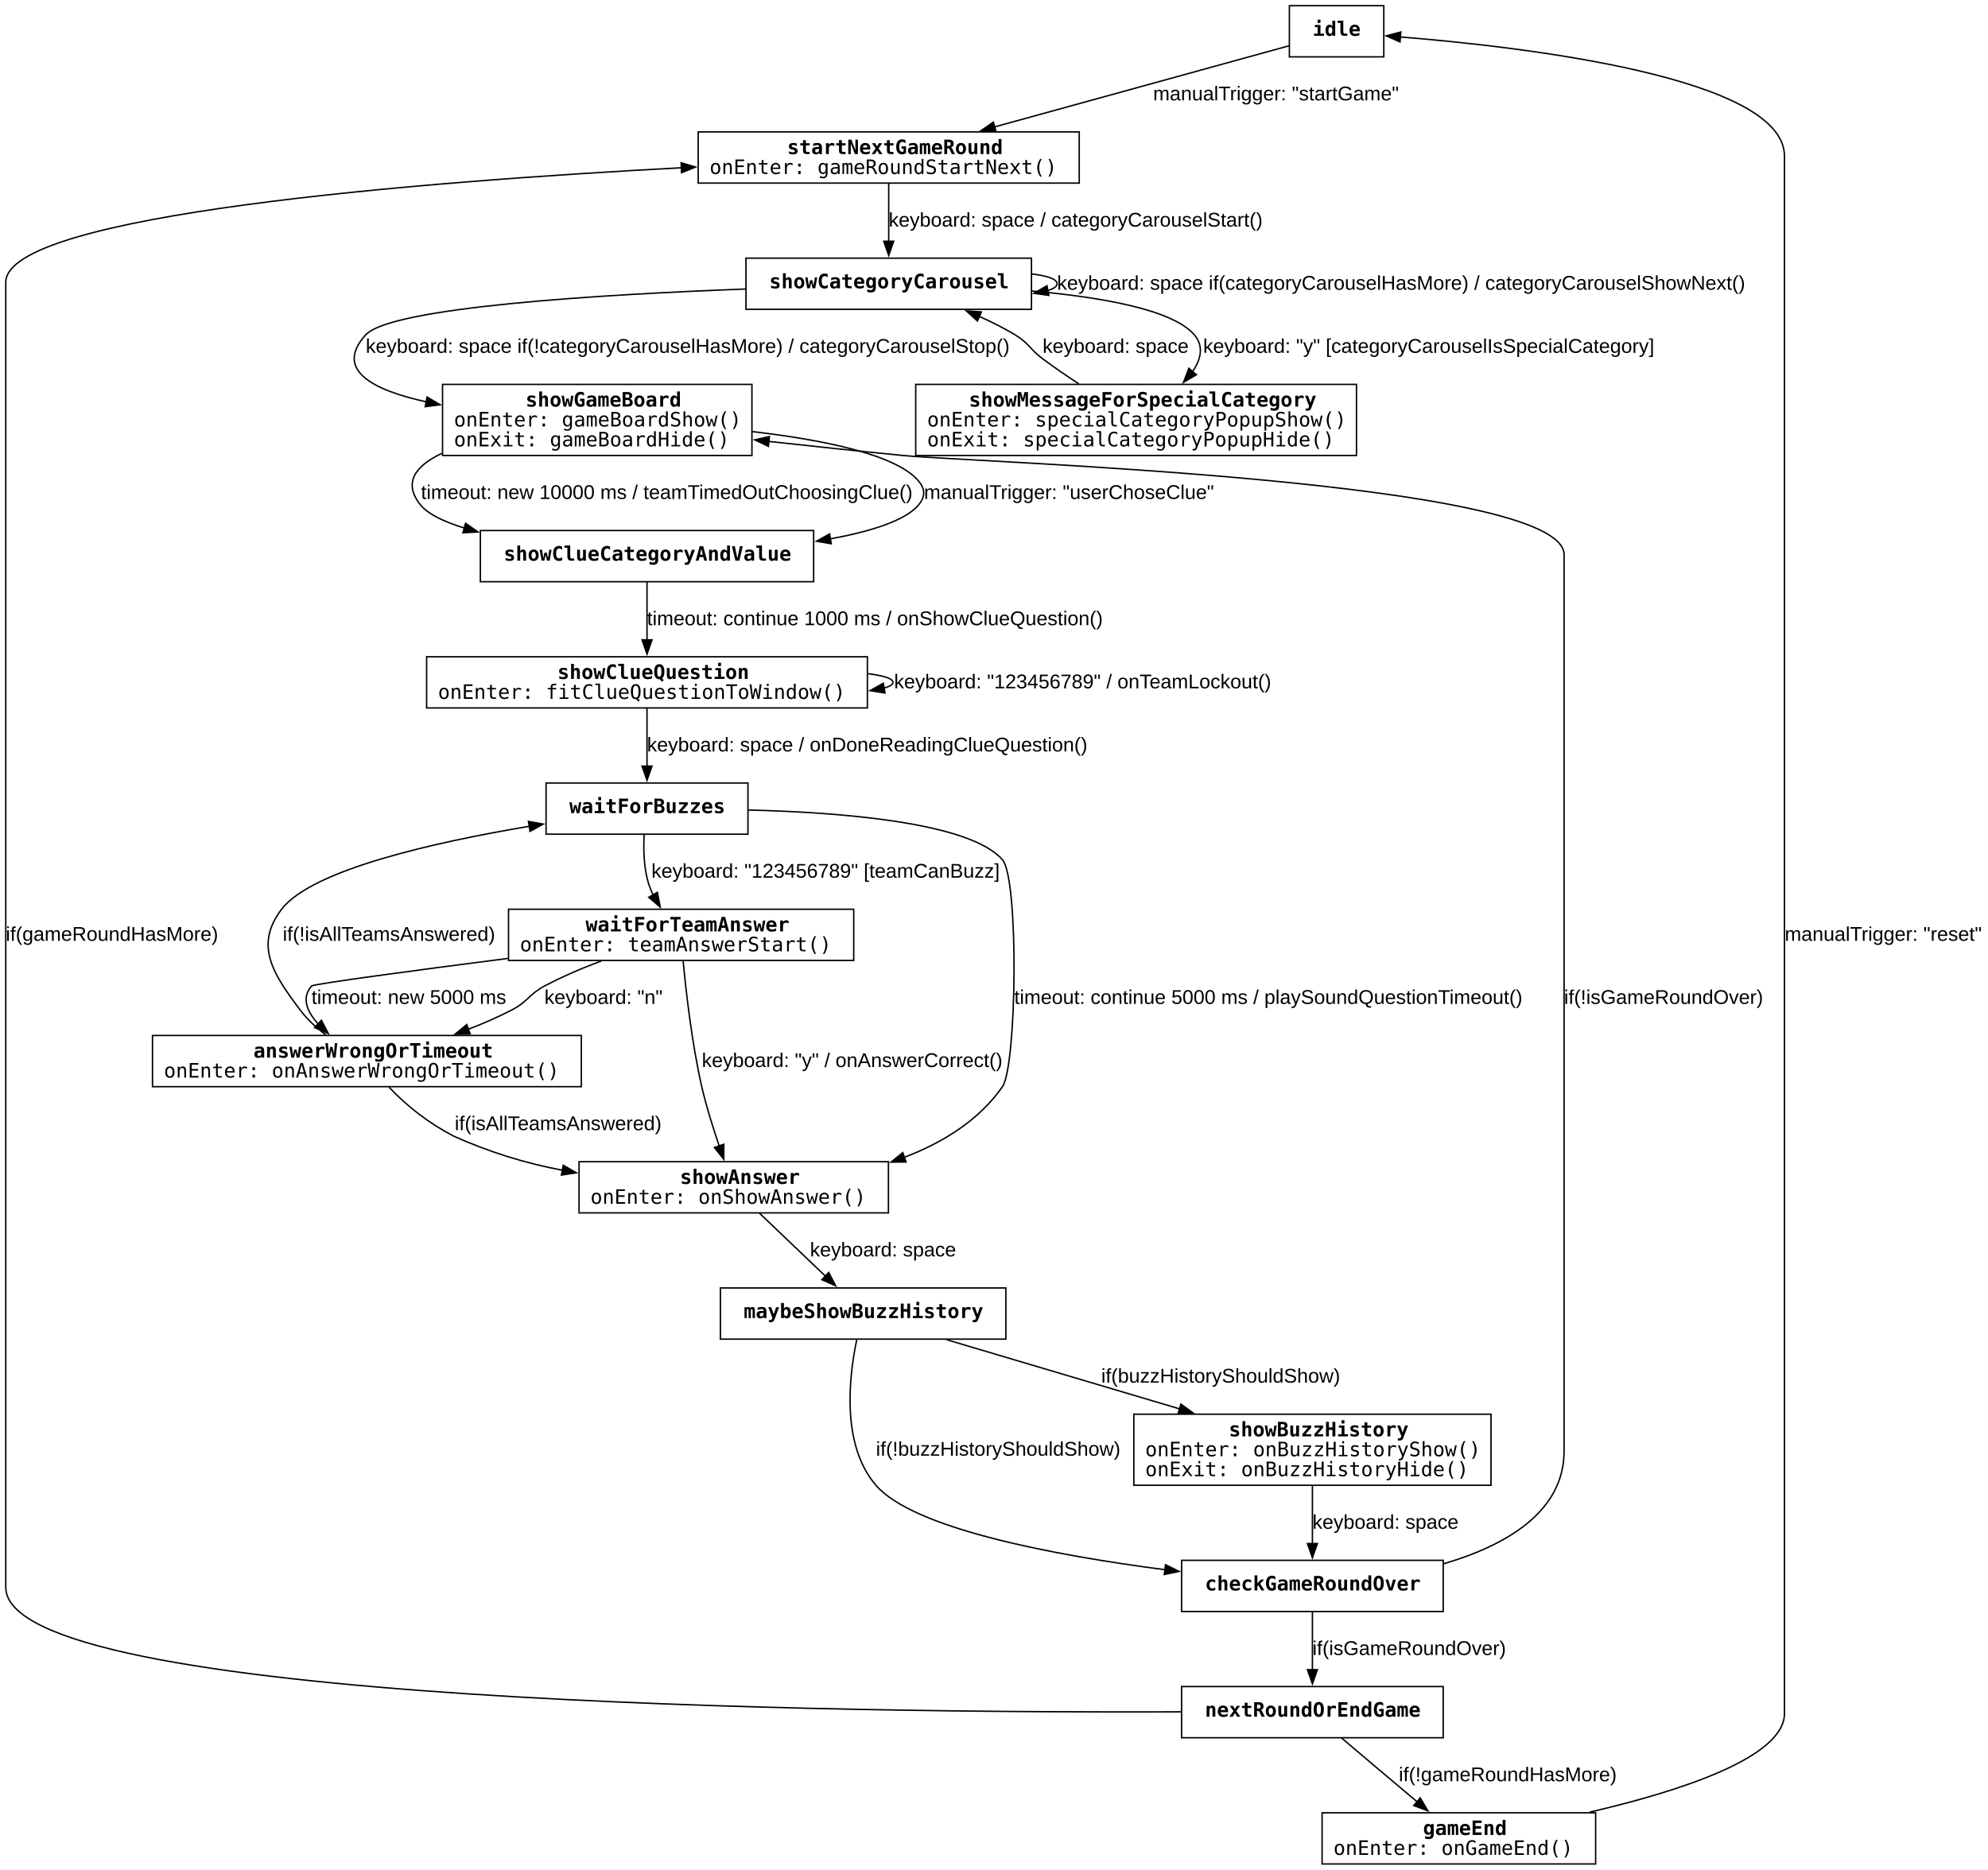
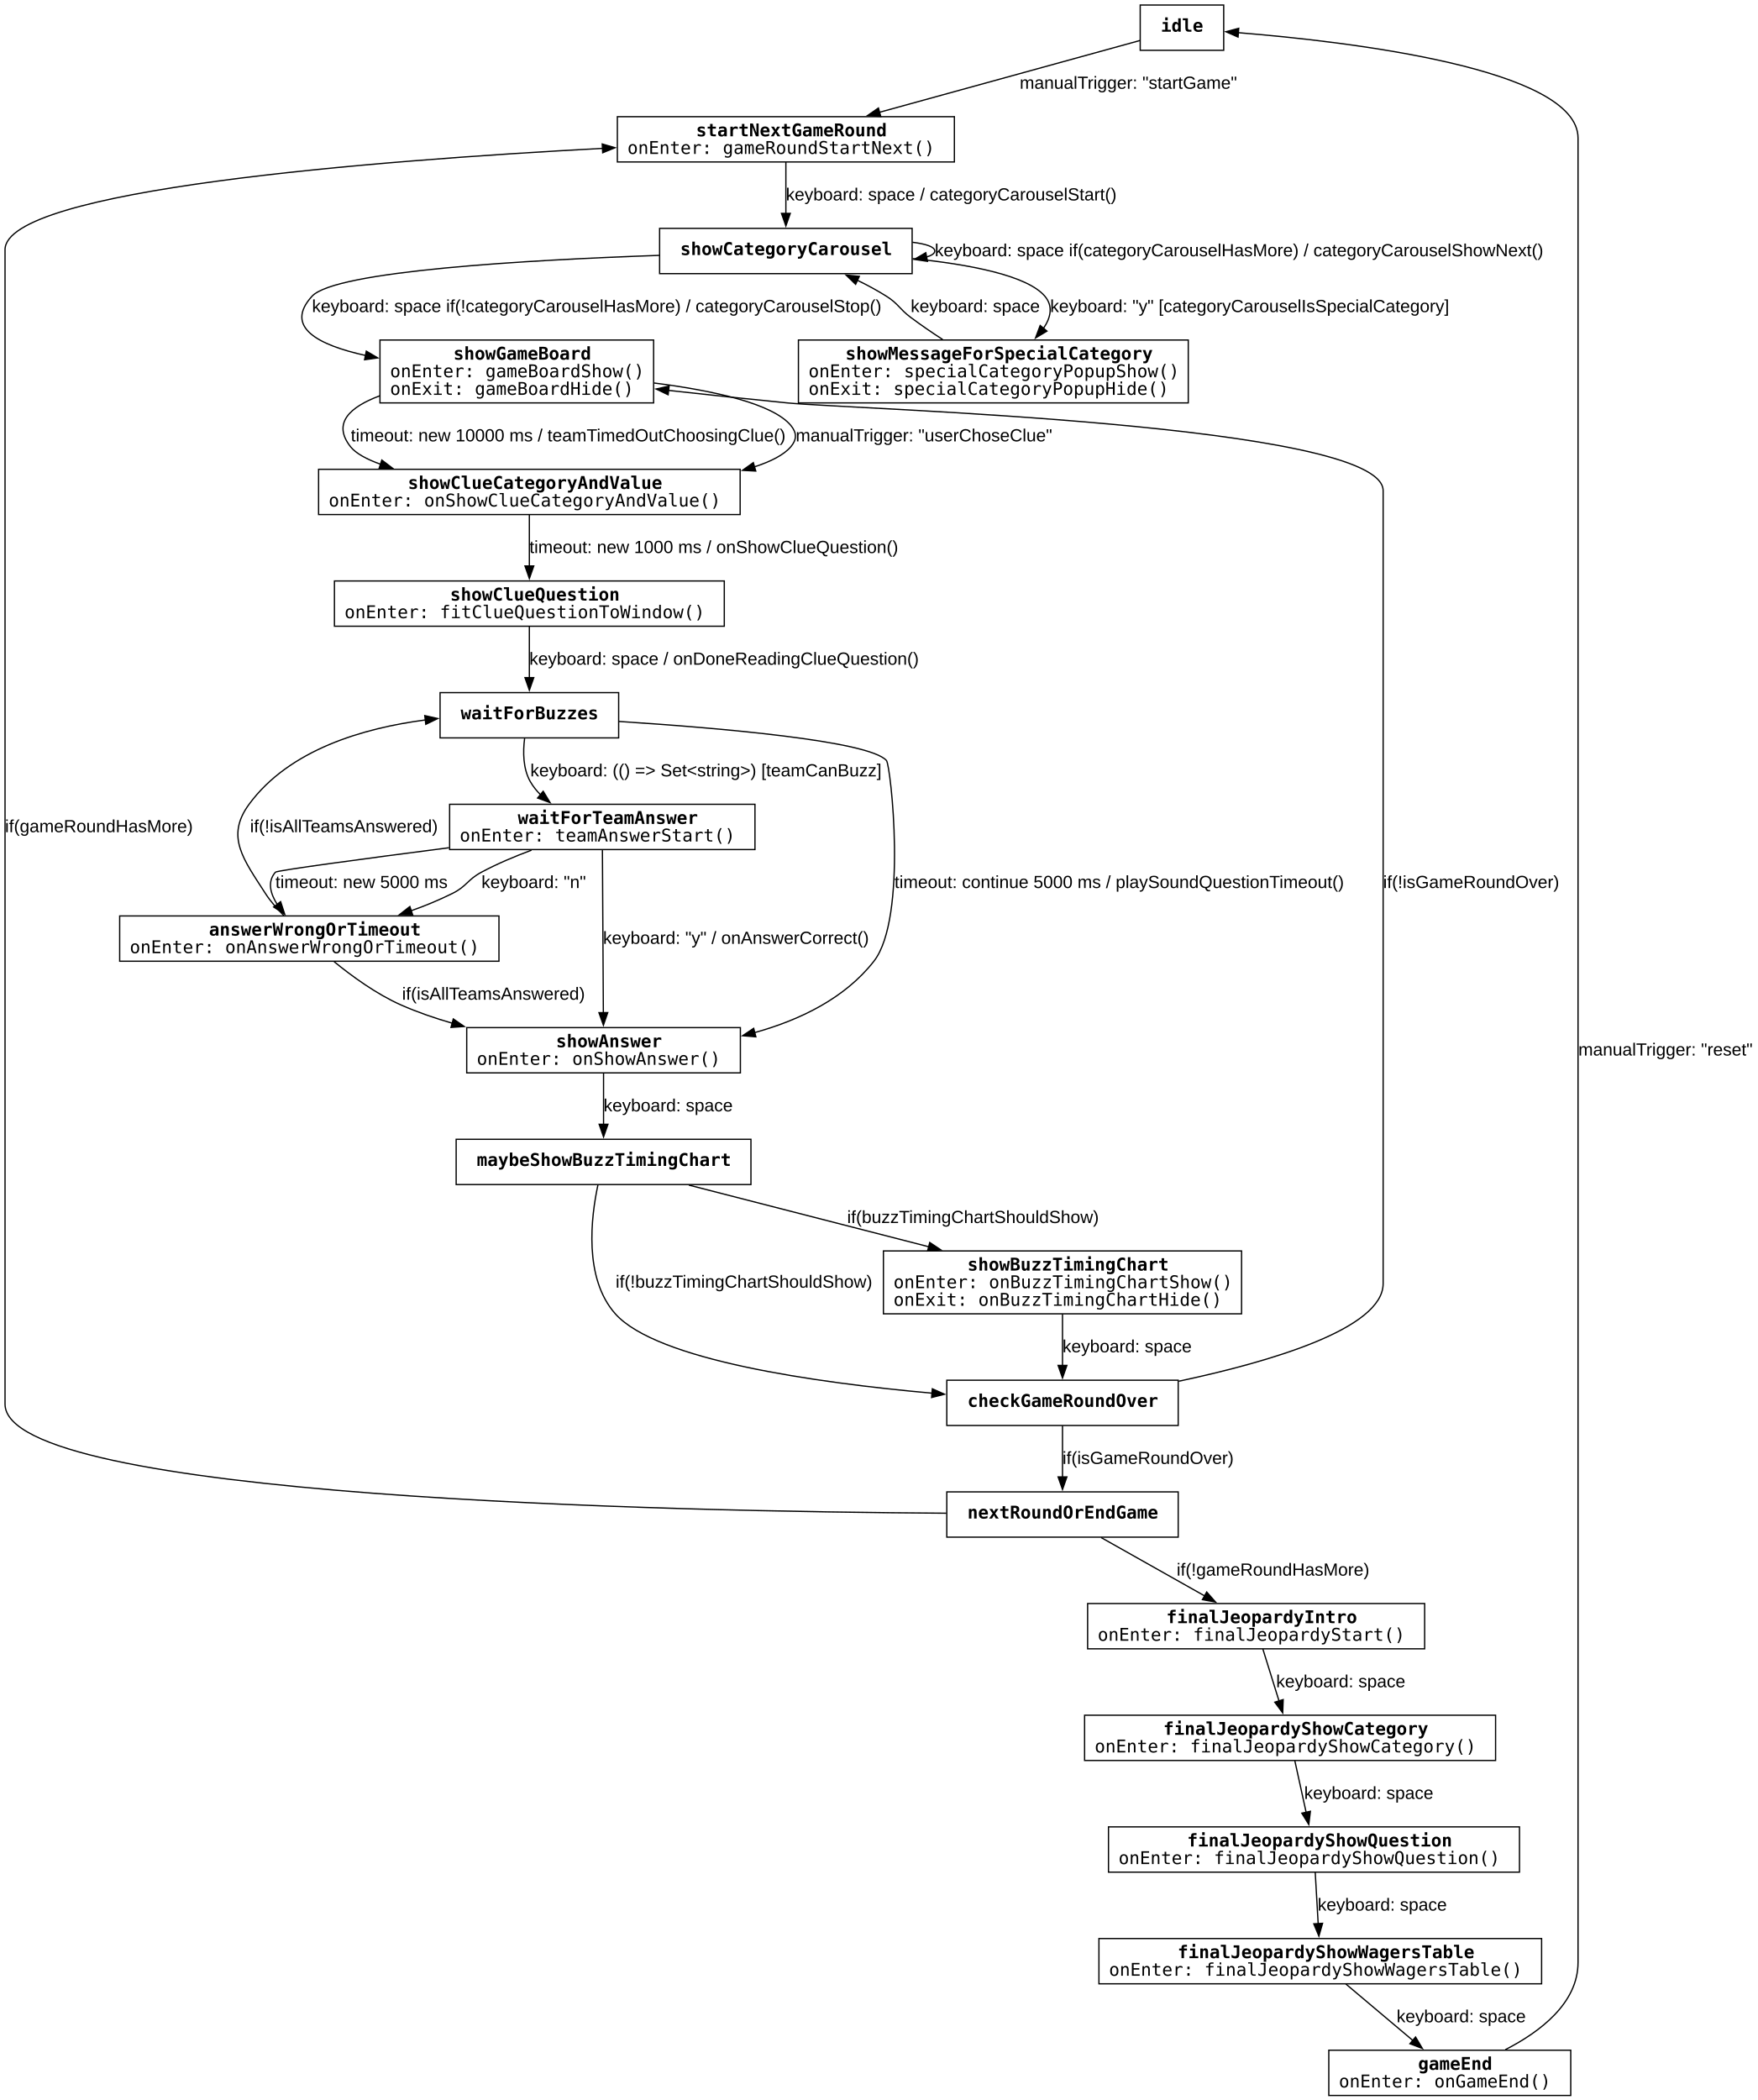
- <svg xmlns="http://www.w3.org/2000/svg" width="1864" height="1315pt" viewBox="0 0 1398.1 1315.2">
-   <g class="graph" transform="translate(4 1311.2)">
-     <path fill="#fff" d="M-4 4v-1315.2h1398.1V4H-4z" />
-     <g class="node">
-       <path fill="none" stroke="#000" d="M969.2-1307.2h-66.4v36h66.4v-36z" />
-       <text x="910.8" y="-1286" font-family="monospace,monospace" font-size="14"> </text>
-       <text x="919.2" y="-1286" font-family="monospace,monospace" font-weight="bold" font-size="14">idle</text>
-       <text x="952.8" y="-1286" font-family="monospace,monospace" font-size="14"> </text>
-     </g>
-     <g class="node">
-       <path fill="none" stroke="#000" d="M755-1218.4H487v36h268v-36z" />
-       <text x="541.2" y="-1202.8" font-family="monospace,monospace" font-size="14"> </text>
-       <text x="549.6" y="-1202.8" font-family="monospace,monospace" font-weight="bold" font-size="14">startNextGameRound</text>
-       <text x="495" y="-1188.8" font-family="monospace,monospace" font-size="14">onEnter: gameRoundStartNext() </text>
-     </g>
-     <g class="edge">
-       <path fill="none" stroke="#000" d="M902.6-1279 695-1221.8" />
-       <path stroke="#000" d="m696.5-1218.6-10.6-.7 8.7-6 1.9 6.7z" />
-       <text text-anchor="middle" x="893.4" y="-1240.6" font-family="Arial" font-size="14">manualTrigger: "startGame"</text>
-     </g>
-     <g class="node">
-       <path fill="none" stroke="#000" d="M721.4-1129.6H520.6v36h200.8v-36z" />
-       <text x="528.6" y="-1108.4" font-family="monospace,monospace" font-size="14"> </text>
-       <text x="537" y="-1108.4" font-family="monospace,monospace" font-weight="bold" font-size="14">showCategoryCarousel</text>
-       <text x="705" y="-1108.4" font-family="monospace,monospace" font-size="14"> </text>
-     </g>
-     <g class="edge">
-       <path fill="none" stroke="#000" d="M621-1182.3v41" />
-       <path stroke="#000" d="m624.5-1141.5-3.5 10-3.5-10h7z" />
-       <text text-anchor="middle" x="752.5" y="-1151.8" font-family="Arial" font-size="14">keyboard: space / categoryCarouselStart()</text>
-     </g>
-     <g class="edge">
-       <path fill="none" stroke="#000" d="M721.6-1118.5c10.9 1.3 17.8 3.6 17.8 6.9 0 2-2.4 3.6-6.7 4.8" />
-       <path stroke="#000" d="m733.6-1103.4-10.5-1.5 9.2-5.3 1.3 6.8z" />
-       <text text-anchor="middle" x="981.4" y="-1107.4" font-family="Arial" font-size="14">keyboard: space if(categoryCarouselHasMore) / categoryCarouselShowNext()</text>
-     </g>
-     <g class="node">
-       <path fill="none" stroke="#000" d="M950-1040.8H640v50h310v-50z" />
-       <text x="669" y="-1025.2" font-family="monospace,monospace" font-size="14"> </text>
-       <text x="677.4" y="-1025.2" font-family="monospace,monospace" font-weight="bold" font-size="14">showMessageForSpecialCategory</text>
-       <text x="648" y="-1011.2" font-family="monospace,monospace" font-size="14">onEnter: specialCategoryPopupShow()</text>
-       <text x="648" y="-997.2" font-family="monospace,monospace" font-size="14">onExit: specialCategoryPopupHide() </text>
-     </g>
-     <g class="edge">
-       <path fill="none" stroke="#000" d="M721.7-1106.5c48.4 4.3 99.1 13 114.3 30.9 6.8 8 4.6 17.2-1.3 25.8" />
-       <path stroke="#000" d="m837.4-1047.6-9.1 5.4 3.8-9.9 5.3 4.5z" />
-       <text text-anchor="middle" x="1000.8" y="-1063" font-family="Arial" font-size="14">keyboard: "y" [categoryCarouselIsSpecialCategory] </text>
-     </g>
-     <g class="node">
-       <path fill="none" stroke="#000" d="M524.8-1040.8H307.2v50h217.6v-50z" />
-       <text x="357.2" y="-1025.2" font-family="monospace,monospace" font-size="14"> </text>
-       <text x="365.6" y="-1025.2" font-family="monospace,monospace" font-weight="bold" font-size="14">showGameBoard</text>
-       <text x="315.2" y="-1011.2" font-family="monospace,monospace" font-size="14">onEnter: gameBoardShow()</text>
-       <text x="315.2" y="-997.2" font-family="monospace,monospace" font-size="14">onExit: gameBoardHide() </text>
-     </g>
-     <g class="edge">
-       <path fill="none" stroke="#000" d="M520.4-1107.9c-102.7 3.9-249.5 12.8-267.3 32.3-22.2 24.5 4.8 38.8 42.8 47.1" />
-       <path stroke="#000" d="m296.3-1031.9 9.2 5.4-10.5 1.4 1.3-6.8z" />
-       <text text-anchor="middle" x="479.6" y="-1063" font-family="Arial" font-size="14">keyboard: space if(!categoryCarouselHasMore) / categoryCarouselStop()</text>
-     </g>
-     <g class="edge">
-       <path fill="none" stroke="#000" d="M754.7-1041.2a471.8 471.8 0 0 1-25.4-17.6c-9.1-6.8-9.6-10.9-19.3-16.8-8-4.8-16.7-9.2-25.5-13.1" />
-       <path stroke="#000" d="m683.4-1085.4-7.8-7.1 10.6.7-2.8 6.4z" />
-       <text text-anchor="middle" x="780.6" y="-1063" font-family="Arial" font-size="14">keyboard: space</text>
-     </g>
-     <g class="node">
-       <path fill="none" stroke="#000" d="M568.2-938H333.8v36h234.4v-36z" />
-       <text x="341.8" y="-916.8" font-family="monospace,monospace" font-size="14"> </text>
-       <text x="350.2" y="-916.8" font-family="monospace,monospace" font-weight="bold" font-size="14">showClueCategoryAndValue</text>
-       <text x="551.8" y="-916.8" font-family="monospace,monospace" font-size="14"> </text>
-     </g>
-     <g class="edge">
-       <path fill="none" stroke="#000" d="M525-1007.6c50 5.8 101.5 16.2 117 34.8 4.8 5.7 4.8 11 0 16.8-9.3 11.1-33.8 18.7-62.3 23.9" />
-       <path stroke="#000" d="m580.6-928.7-10.4-1.8 9.2-5.1 1.2 6.9z" />
-       <text text-anchor="middle" x="747.8" y="-960.2" font-family="Arial" font-size="14">manualTrigger: "userChoseClue"</text>
-     </g>
-     <g class="edge">
-       <path fill="none" stroke="#000" d="M306.7-992.3c-18.3 8.7-27.7 20.5-15 36.3 5.3 6.5 16.6 11.9 31 16.3" />
-       <path stroke="#000" d="m323.4-943.1 8.7 6.1-10.6.6 1.9-6.7z" />
-       <text text-anchor="middle" x="464.9" y="-960.2" font-family="Arial" font-size="14">timeout: new 10000 ms / teamTimedOutChoosingClue()</text>
-     </g>
-     <g class="node">
-       <path fill="none" stroke="#000" d="M606-849.2H296v36h310v-36z" />
-       <text x="379.6" y="-833.6" font-family="monospace,monospace" font-size="14"> </text>
-       <text x="388" y="-833.6" font-family="monospace,monospace" font-weight="bold" font-size="14">showClueQuestion</text>
-       <text x="304" y="-819.6" font-family="monospace,monospace" font-size="14">onEnter: fitClueQuestionToWindow() </text>
-     </g>
-     <g class="edge">
-       <path fill="none" stroke="#000" d="M451-901.9v41" />
-       <path stroke="#000" d="m454.5-861.1-3.5 10-3.5-10h7z" />
-       <text text-anchor="middle" x="611.3" y="-871.4" font-family="Arial" font-size="14">timeout: continue 1000 ms / onShowClueQuestion()</text>
-     </g>
-     <g class="edge">
-       <path fill="none" stroke="#000" d="M606.5-837.3c10.9 1.4 17.5 3.4 17.5 6.1 0 1.6-2.3 3-6.5 4" />
-       <path stroke="#000" d="m618.4-823.7-10.5-1.7 9.3-5.2 1.2 6.9z" />
-       <text text-anchor="middle" x="757.4" y="-827" font-family="Arial" font-size="14">keyboard: "123456789" / onTeamLockout()</text>
-     </g>
-     <g class="node">
-       <path fill="none" stroke="#000" d="M522-760.4H380v36h142v-36z" />
-       <text x="388" y="-739.2" font-family="monospace,monospace" font-size="14"> </text>
-       <text x="396.4" y="-739.2" font-family="monospace,monospace" font-weight="bold" font-size="14">waitForBuzzes</text>
-       <text x="505.6" y="-739.2" font-family="monospace,monospace" font-size="14"> </text>
-     </g>
-     <g class="edge">
-       <path fill="none" stroke="#000" d="M451-813v41" />
-       <path stroke="#000" d="m454.5-772.3-3.5 10-3.5-10h7z" />
-       <text text-anchor="middle" x="605.9" y="-782.6" font-family="Arial" font-size="14">keyboard: space / onDoneReadingClueQuestion()</text>
-     </g>
-     <g class="node">
-       <path fill="none" stroke="#000" d="M596.4-671.6H353.6v36h242.8v-36z" />
-       <text x="399.4" y="-656" font-family="monospace,monospace" font-size="14"> </text>
-       <text x="407.8" y="-656" font-family="monospace,monospace" font-weight="bold" font-size="14">waitForTeamAnswer</text>
-       <text x="361.6" y="-642" font-family="monospace,monospace" font-size="14">onEnter: teamAnswerStart() </text>
-     </g>
-     <g class="edge">
-       <path fill="none" stroke="#000" d="M449-724.2c-.6 10.3-.3 23.4 3.1 34.6.9 2.7 2 5.5 3.3 8" />
-       <path stroke="#000" d="m458.3-683.5 2 10.4-8.1-6.9 6.1-3.5z" />
-       <text text-anchor="middle" x="576.6" y="-693.8" font-family="Arial" font-size="14">keyboard: "123456789" [teamCanBuzz] </text>
-     </g>
-     <g class="node">
-       <path fill="none" stroke="#000" d="M620.8-494H403.2v36h217.6v-36z" />
-       <text x="465.8" y="-478.4" font-family="monospace,monospace" font-size="14"> </text>
-       <text x="474.2" y="-478.4" font-family="monospace,monospace" font-weight="bold" font-size="14">showAnswer</text>
-       <text x="411.2" y="-464.4" font-family="monospace,monospace" font-size="14">onEnter: onShowAnswer() </text>
-     </g>
-     <g class="edge">
-       <path fill="none" stroke="#000" d="M522.3-741.4c65.5 1.6 156 8.8 178.7 35 11.6 13.4 10.1 145 0 159.6-16.5 23.7-42 39.4-69 49.7" />
-       <path stroke="#000" d="m633.2-493.8-10.6.1 8.3-6.7 2.3 6.6z" />
-       <text text-anchor="middle" x="888" y="-605" font-family="Arial" font-size="14">timeout: continue 5000 ms / playSoundQuestionTimeout()</text>
-     </g>
-     <g class="edge">
-       <path fill="none" stroke="#000" d="M476.4-635.2c2 21.1 6.1 57.7 13.1 88.4 3.2 14 8 29.1 12.3 41.8" />
-       <path stroke="#000" d="M505-506.3v10.6l-6.6-8.3 6.6-2.3z" />
-       <text text-anchor="middle" x="595.3" y="-560.6" font-family="Arial" font-size="14">keyboard: "y" / onAnswerCorrect()</text>
-     </g>
-     <g class="node">
-       <path fill="none" stroke="#000" d="M404.8-582.8H103.2v36h301.6v-36z" />
-       <text x="165.8" y="-567.2" font-family="monospace,monospace" font-size="14"> </text>
-       <text x="174.2" y="-567.2" font-family="monospace,monospace" font-weight="bold" font-size="14">answerWrongOrTimeout</text>
-       <text x="111.2" y="-553.2" font-family="monospace,monospace" font-size="14">onEnter: onAnswerWrongOrTimeout() </text>
-     </g>
-     <g class="edge">
-       <path fill="none" stroke="#000" d="M418.7-635.1a329 329 0 0 0-39.8 17.5c-11.1 6-11.7 11-22.9 16.8-9.7 5-20.3 9.7-30.9 13.7" />
-       <path stroke="#000" d="m326.6-583.9-10.6.2 8.2-6.8 2.4 6.6z" />
-       <text text-anchor="middle" x="420.4" y="-605" font-family="Arial" font-size="14">keyboard: "n"</text>
-     </g>
-     <g class="edge">
-       <path fill="none" stroke="#000" d="M353.1-637c-67 8.6-136.8 18-138 19.4-7.4 8.4-3.2 18.1 4.8 26.9" />
-       <path stroke="#000" d="m222-593.5 4.9 9.4-9.7-4.3 4.8-5.1z" />
-       <text text-anchor="middle" x="283.5" y="-605" font-family="Arial" font-size="14">timeout: new 5000 ms</text>
-     </g>
-     <g class="node">
-       <path fill="none" stroke="#000" d="M703.4-405.2H502.6v36h200.8v-36z" />
-       <text x="510.6" y="-384" font-family="monospace,monospace" font-size="14"> </text>
-       <text x="519" y="-384" font-family="monospace,monospace" font-weight="bold" font-size="14">maybeShowBuzzHistory</text>
-       <text x="687" y="-384" font-family="monospace,monospace" font-size="14"> </text>
-     </g>
-     <g class="edge">
-       <path fill="none" stroke="#000" d="m530-457.9 46.8 44.7" />
-       <path stroke="#000" d="m578.8-416.1 4.9 9.4-9.7-4.3 4.8-5.1z" />
-       <text text-anchor="middle" x="617" y="-427.4" font-family="Arial" font-size="14">keyboard: space</text>
-     </g>
-     <g class="edge">
-       <path fill="none" stroke="#000" d="M225.3-583c-6.7-5.1-13.3-11.1-18.3-17.8-19.2-25.6-32.3-45.4-13-70.8 21.4-27.9 107.8-47.2 174.5-58.4" />
-       <path stroke="#000" d="m367.6-733.4 10.4 1.9-9.3 5.1-1.1-7z" />
-       <text text-anchor="middle" x="269.5" y="-649.4" font-family="Arial" font-size="14">if(!isAllTeamsAnswered)</text>
-     </g>
-     <g class="edge">
-       <path fill="none" stroke="#000" d="M269.6-546.4A171 171 0 0 0 315-512a337.6 337.6 0 0 0 76.6 24" />
-       <path stroke="#000" d="m392.1-491.5 9.2 5.3-10.5 1.6 1.3-6.9z" />
-       <text text-anchor="middle" x="388.5" y="-516.2" font-family="Arial" font-size="14">if(isAllTeamsAnswered)</text>
-     </g>
-     <g class="node">
-       <path fill="none" stroke="#000" d="M1044.6-316.4H793.4v50h251.2v-50z" />
-       <text x="851.8" y="-300.8" font-family="monospace,monospace" font-size="14"> </text>
-       <text x="860.2" y="-300.8" font-family="monospace,monospace" font-weight="bold" font-size="14">showBuzzHistory</text>
-       <text x="801.4" y="-286.8" font-family="monospace,monospace" font-size="14">onEnter: onBuzzHistoryShow()</text>
-       <text x="801.4" y="-272.8" font-family="monospace,monospace" font-size="14">onExit: onBuzzHistoryHide() </text>
-     </g>
-     <g class="edge">
-       <path fill="none" stroke="#000" d="m661.7-368.8 164 48.7" />
-       <path stroke="#000" d="m826.5-323.5 8.5 6.2-10.5.5 2-6.7z" />
-       <text text-anchor="middle" x="854.5" y="-338.6" font-family="Arial" font-size="14">if(buzzHistoryShouldShow)</text>
-     </g>
-     <g class="node">
-       <path fill="none" stroke="#000" d="M1011-213.6H827v36h184v-36z" />
-       <text x="835" y="-192.4" font-family="monospace,monospace" font-size="14"> </text>
-       <text x="843.4" y="-192.4" font-family="monospace,monospace" font-weight="bold" font-size="14">checkGameRoundOver</text>
-       <text x="994.6" y="-192.4" font-family="monospace,monospace" font-size="14"> </text>
-     </g>
-     <g class="edge">
-       <path fill="none" stroke="#000" d="M598.5-368.7C593.1-343 587.4-295 612-266.4c26.4 30.6 124.9 49.2 203.3 59.4" />
-       <path stroke="#000" d="m815.7-210.5 9.5 4.7-10.4 2.2.9-6.9z" />
-       <text text-anchor="middle" x="698" y="-287.2" font-family="Arial" font-size="14">if(!buzzHistoryShouldShow)</text>
-     </g>
-     <g class="edge">
-       <path fill="none" stroke="#000" d="M919-266.2v41" />
-       <path stroke="#000" d="m922.5-225.4-3.5 10-3.5-10h7z" />
-       <text text-anchor="middle" x="970.4" y="-235.8" font-family="Arial" font-size="14">keyboard: space</text>
-     </g>
-     <g class="edge">
-       <path fill="none" stroke="#000" d="M1011.4-211.2c42.9-12.6 84.6-36 84.6-79.2V-921c0-52.3-413-64.8-465-69.8-30.6-3-63.7-6.5-94.5-9.9" />
-       <path stroke="#000" d="m536.4-997.2-9.6-4.6 10.3-2.3-.7 6.9z" />
-       <text text-anchor="middle" x="1166" y="-605" font-family="Arial" font-size="14">if(!isGameRoundOver)</text>
-     </g>
-     <g class="node">
-       <path fill="none" stroke="#000" d="M1011-124.8H827v36h184v-36z" />
-       <text x="835" y="-103.6" font-family="monospace,monospace" font-size="14"> </text>
-       <text x="843.4" y="-103.6" font-family="monospace,monospace" font-weight="bold" font-size="14">nextRoundOrEndGame</text>
-       <text x="994.6" y="-103.6" font-family="monospace,monospace" font-size="14"> </text>
-     </g>
-     <g class="edge">
-       <path fill="none" stroke="#000" d="M919-177.4v41" />
-       <path stroke="#000" d="m922.5-136.7-3.5 10-3.5-10h7z" />
-       <text text-anchor="middle" x="987.1" y="-147" font-family="Arial" font-size="14">if(isGameRoundOver)</text>
-     </g>
-     <g class="edge">
-       <path fill="none" stroke="#000" d="M826.7-107C593.7-106.2 0-112.2 0-194.6v-918c0-47.8 291.7-70.8 475.3-80.6" />
-       <path stroke="#000" d="m475-1196.7 10.1 3-9.8 4-.3-7z" />
-       <text text-anchor="middle" x="74.7" y="-649.4" font-family="Arial" font-size="14">if(gameRoundHasMore)</text>
-     </g>
-     <g class="node">
-       <path fill="none" stroke="#000" d="M1118.2-36H925.8V0h192.4v-36z" />
-       <text x="988.4" y="-20.4" font-family="monospace,monospace" font-size="14"> </text>
-       <text x="996.8" y="-20.4" font-family="monospace,monospace" font-weight="bold" font-size="14">gameEnd</text>
-       <text x="933.8" y="-6.4" font-family="monospace,monospace" font-size="14">onEnter: onGameEnd() </text>
-     </g>
-     <g class="edge">
-       <path fill="none" stroke="#000" d="M939.4-88.7c15.2 13 36.4 30.7 53.4 45.1" />
-       <path stroke="#000" d="m994.8-46.5 5.4 9.1-9.9-3.7 4.5-5.4z" />
-       <text text-anchor="middle" x="1056.4" y="-58.2" font-family="Arial" font-size="14">if(!gameRoundHasMore)</text>
-     </g>
-     <g class="edge">
-       <path fill="none" stroke="#000" d="M1114.2-36.5C1177.8-51.3 1251-75 1251-105.8v-1095.6c0-55.4-183.3-76.8-270.2-83.8" />
-       <path stroke="#000" d="m980.6-1281.7-9.7-4.3 10.3-2.7-.6 7z" />
-       <text text-anchor="middle" x="1320.5" y="-649.4" font-family="Arial" font-size="14">manualTrigger: "reset"</text>
+ <svg xmlns="http://www.w3.org/2000/svg" width="1864" height="1670pt" viewBox="0 0 1398 1670">
+   <g class="graph" transform="translate(4 1666.4)">
+     <path fill="#fff" d="M-4 4v-1670.4h1398.1V4H-4z" />
+     <g class="node">
+       <path fill="none" stroke="#000" d="M969.2-1662.4h-66.4v36h66.4v-36z" />
+       <text xml:space="preserve" x="910.8" y="-1641.2" font-family="monospace" font-size="14"> </text>
+       <text xml:space="preserve" x="919.2" y="-1641.2" font-family="monospace" font-weight="bold" font-size="14">idle</text>
+       <text xml:space="preserve" x="952.8" y="-1641.2" font-family="monospace" font-size="14"> </text>
+     </g>
+     <g class="node">
+       <path fill="none" stroke="#000" d="M755.02-1573.6H486.98v36h268.04v-36z" />
+       <text xml:space="preserve" x="541.19" y="-1558" font-family="monospace" font-size="14"> </text>
+       <text xml:space="preserve" x="549.59" y="-1558" font-family="monospace" font-weight="bold" font-size="14">startNextGameRound</text>
+       <text xml:space="preserve" x="494.98" y="-1544" font-family="monospace" font-size="14">onEnter: gameRoundStartNext() </text>
+     </g>
+     <g class="edge">
+       <path fill="none" stroke="#000" d="m902.59-1634.19-207.45 57.16" />
+       <path stroke="#000" d="m696.47-1573.77-10.57-.71 8.71-6.04 1.86 6.75z" />
+       <text xml:space="preserve" text-anchor="middle" x="893.38" y="-1595.8" font-family="Arial" font-size="14">manualTrigger: "startGame"</text>
+     </g>
+     <g class="node">
+       <path fill="none" stroke="#000" d="M721.42-1484.8H520.58v36h200.84v-36z" />
+       <text xml:space="preserve" x="528.58" y="-1463.6" font-family="monospace" font-size="14"> </text>
+       <text xml:space="preserve" x="536.99" y="-1463.6" font-family="monospace" font-weight="bold" font-size="14">showCategoryCarousel</text>
+       <text xml:space="preserve" x="705.01" y="-1463.6" font-family="monospace" font-size="14"> </text>
+     </g>
+     <g class="edge">
+       <path fill="none" stroke="#000" d="M621-1537.45v41.03" />
+       <path stroke="#000" d="m624.5-1496.72-3.5 10-3.5-10h7z" />
+       <text xml:space="preserve" text-anchor="middle" x="752.51" y="-1507" font-family="Arial" font-size="14">keyboard: space / categoryCarouselStart()</text>
+     </g>
+     <g class="edge">
+       <path fill="none" stroke="#000" d="M721.64-1473.75c10.82 1.34 17.78 3.65 17.78 6.95 0 1.96-2.46 3.57-6.71 4.84" />
+       <path stroke="#000" d="m733.61-1458.57-10.48-1.56 9.16-5.32 1.32 6.88z" />
+       <text xml:space="preserve" text-anchor="middle" x="981.41" y="-1462.6" font-family="Arial" font-size="14">keyboard: space if(categoryCarouselHasMore) / categoryCarouselShowNext()</text>
+     </g>
+     <g class="node">
+       <path fill="none" stroke="#000" d="M941.02-1396H630.98v50h310.04v-50z" />
+       <text xml:space="preserve" x="659.98" y="-1380.4" font-family="monospace" font-size="14"> </text>
+       <text xml:space="preserve" x="668.38" y="-1380.4" font-family="monospace" font-weight="bold" font-size="14">showMessageForSpecialCategory</text>
+       <text xml:space="preserve" x="638.98" y="-1366.4" font-family="monospace" font-size="14">onEnter: specialCategoryPopupShow()</text>
+       <text xml:space="preserve" x="638.98" y="-1352.4" font-family="monospace" font-size="14">onExit: specialCategoryPopupHide() </text>
+     </g>
+     <g class="edge">
+       <path fill="none" stroke="#000" d="M721.75-1460.74c45.07 4.58 91.21 13.31 105.25 29.94 6.73 7.97 4.66 17.03-1.18 25.61" />
+       <path stroke="#000" d="m828.63-1403.1-9.08 5.45 3.7-9.93 5.38 4.48z" />
+       <text xml:space="preserve" text-anchor="middle" x="991.8" y="-1418.2" font-family="Arial" font-size="14">keyboard: "y" [categoryCarouselIsSpecialCategory] </text>
+     </g>
+     <g class="node">
+       <path fill="none" stroke="#000" d="M515.82-1396H298.18v50h217.64v-50z" />
+       <text xml:space="preserve" x="348.19" y="-1380.4" font-family="monospace" font-size="14"> </text>
+       <text xml:space="preserve" x="356.59" y="-1380.4" font-family="monospace" font-weight="bold" font-size="14">showGameBoard</text>
+       <text xml:space="preserve" x="306.18" y="-1366.4" font-family="monospace" font-size="14">onEnter: gameBoardShow()</text>
+       <text xml:space="preserve" x="306.18" y="-1352.4" font-family="monospace" font-size="14">onExit: gameBoardHide() </text>
+     </g>
+     <g class="edge">
+       <path fill="none" stroke="#000" d="M520.35-1463.32c-105.3 3.66-257.88 12.4-276.22 32.52-22.3 24.47 4.74 38.77 42.79 47.12" />
+       <path stroke="#000" d="m287.31-1387.17 9.11 5.39-10.49 1.47 1.38-6.86z" />
+       <text xml:space="preserve" text-anchor="middle" x="470.57" y="-1418.2" font-family="Arial" font-size="14">keyboard: space if(!categoryCarouselHasMore) / categoryCarouselStop()</text>
+     </g>
+     <g class="edge">
+       <path fill="none" stroke="#000" d="M745.73-1396.39a471.77 471.77 0 0 1-25.46-17.61c-9.09-6.81-9.67-10.72-19.27-16.8a235.22 235.22 0 0 0-23.08-12.68" />
+       <path stroke="#000" d="m676.47-1440.29-7.6-7.38 10.55 1.03-2.95 6.35z" />
+       <text xml:space="preserve" text-anchor="middle" x="771.63" y="-1418.2" font-family="Arial" font-size="14">keyboard: space</text>
+     </g>
+     <g class="node">
+       <path fill="none" stroke="#000" d="M584.63-1293.2H249.37v36h335.26v-36z" />
+       <text xml:space="preserve" x="311.98" y="-1277.6" font-family="monospace" font-size="14"> </text>
+       <text xml:space="preserve" x="320.38" y="-1277.6" font-family="monospace" font-weight="bold" font-size="14">showClueCategoryAndValue</text>
+       <text xml:space="preserve" x="257.37" y="-1263.6" font-family="monospace" font-size="14">onEnter: onShowClueCategoryAndValue() </text>
+     </g>
+     <g class="edge">
+       <path fill="none" stroke="#000" d="M516.12-1361.83c46.95 6 94.4 16.29 108.88 33.83 4.75 5.76 4.82 11.1 0 16.8-5.51 6.52-15.91 11.82-29.24 16.14" />
+       <path stroke="#000" d="m597.06-1291.8-10.58-.57 8.63-6.15 1.95 6.72z" />
+       <text xml:space="preserve" text-anchor="middle" x="730.83" y="-1315.4" font-family="Arial" font-size="14">manualTrigger: "userChoseClue"</text>
+     </g>
+     <g class="edge">
+       <path fill="none" stroke="#000" d="M298.01-1351.64c-23.74 8.85-37.93 21.75-23.28 40.44 4.21 5.36 12.89 10.02 23.98 14.02" />
+       <path stroke="#000" d="m299.65-1300.56 8.43 6.41-10.59.25 2.16-6.66z" />
+       <text xml:space="preserve" text-anchor="middle" x="447.87" y="-1315.4" font-family="Arial" font-size="14">timeout: new 10000 ms / teamTimedOutChoosingClue()</text>
+     </g>
+     <g class="node">
+       <path fill="none" stroke="#000" d="M572.02-1204.4H261.98v36h310.04v-36z" />
+       <text xml:space="preserve" x="345.59" y="-1188.8" font-family="monospace" font-size="14"> </text>
+       <text xml:space="preserve" x="353.99" y="-1188.8" font-family="monospace" font-weight="bold" font-size="14">showClueQuestion</text>
+       <text xml:space="preserve" x="269.98" y="-1174.8" font-family="monospace" font-size="14">onEnter: fitClueQuestionToWindow() </text>
+     </g>
+     <g class="edge">
+       <path fill="none" stroke="#000" d="M417-1257.05v41.03" />
+       <path stroke="#000" d="m420.5-1216.32-3.5 10-3.5-10h7z" />
+       <text xml:space="preserve" text-anchor="middle" x="563.69" y="-1226.6" font-family="Arial" font-size="14">timeout: new 1000 ms / onShowClueQuestion()</text>
+     </g>
+     <g class="node">
+       <path fill="none" stroke="#000" d="M488.01-1115.6H345.99v36h142.02v-36z" />
+       <text xml:space="preserve" x="353.99" y="-1094.4" font-family="monospace" font-size="14"> </text>
+       <text xml:space="preserve" x="362.39" y="-1094.4" font-family="monospace" font-weight="bold" font-size="14">waitForBuzzes</text>
+       <text xml:space="preserve" x="471.61" y="-1094.4" font-family="monospace" font-size="14"> </text>
+     </g>
+     <g class="edge">
+       <path fill="none" stroke="#000" d="M417-1168.25v41.03" />
+       <path stroke="#000" d="m420.5-1127.52-3.5 10-3.5-10h7z" />
+       <text xml:space="preserve" text-anchor="middle" x="571.87" y="-1137.8" font-family="Arial" font-size="14">keyboard: space / onDoneReadingClueQuestion()</text>
+     </g>
+     <g class="node">
+       <path fill="none" stroke="#000" d="M596.42-1026.8H353.58v36h242.84v-36z" />
+       <text xml:space="preserve" x="399.39" y="-1011.2" font-family="monospace" font-size="14"> </text>
+       <text xml:space="preserve" x="407.79" y="-1011.2" font-family="monospace" font-weight="bold" font-size="14">waitForTeamAnswer</text>
+       <text xml:space="preserve" x="361.58" y="-997.2" font-family="monospace" font-size="14">onEnter: teamAnswerStart() </text>
+     </g>
+     <g class="edge">
+       <path fill="none" stroke="#000" d="M413.22-1079.17c-1.36 10.61-1.34 24.06 4.54 34.37a48.62 48.62 0 0 0 8.25 10.52" />
+       <path stroke="#000" d="m427.99-1037.18 5.5 9.05-9.95-3.65 4.45-5.4z" />
+       <text xml:space="preserve" text-anchor="middle" x="559.38" y="-1049" font-family="Arial" font-size="14">keyboard: (() =&gt; Set&lt;string&gt;) [teamCanBuzz] </text>
+     </g>
+     <g class="node">
+       <path fill="none" stroke="#000" d="M584.82-849.2H367.18v36h217.64v-36z" />
+       <text xml:space="preserve" x="429.79" y="-833.6" font-family="monospace" font-size="14"> </text>
+       <text xml:space="preserve" x="438.19" y="-833.6" font-family="monospace" font-weight="bold" font-size="14">showAnswer</text>
+       <text xml:space="preserve" x="375.18" y="-819.6" font-family="monospace" font-size="14">onEnter: onShowAnswer() </text>
+     </g>
+     <g class="edge">
+       <path fill="none" stroke="#000" d="M488.29-1092.67c79.49 5.13 198.81 15.35 212.71 31.07 3.36 3.81 16.94 125.13-10 159.6-23.11 29.56-58.94 46.78-94.78 56.75" />
+       <path stroke="#000" d="m597.14-841.87-10.56-.89 8.81-5.89 1.75 6.78z" />
+       <text xml:space="preserve" text-anchor="middle" x="886.11" y="-960.2" font-family="Arial" font-size="14">timeout: continue 5000 ms / playSoundQuestionTimeout()</text>
+     </g>
+     <g class="edge">
+       <path fill="none" stroke="#000" d="m475.1-990.32.74 129.32" />
+       <path stroke="#000" d="m479.34-861.14-3.45 10.02-3.55-9.98 7-.04z" />
+       <text xml:space="preserve" text-anchor="middle" x="581.33" y="-915.8" font-family="Arial" font-size="14">keyboard: "y" / onAnswerCorrect()</text>
+     </g>
+     <g class="node">
+       <path fill="none" stroke="#000" d="M392.82-938H91.18v36h301.64v-36z" />
+       <text xml:space="preserve" x="153.79" y="-922.4" font-family="monospace" font-size="14"> </text>
+       <text xml:space="preserve" x="162.19" y="-922.4" font-family="monospace" font-weight="bold" font-size="14">answerWrongOrTimeout</text>
+       <text xml:space="preserve" x="99.18" y="-908.4" font-family="monospace" font-size="14">onEnter: onAnswerWrongOrTimeout() </text>
+     </g>
+     <g class="edge">
+       <path fill="none" stroke="#000" d="M418.7-990.32c-13.37 4.97-27.35 10.86-39.8 17.52-11.13 5.95-11.62 11.13-22.9 16.8a292.43 292.43 0 0 1-33 13.84" />
+       <path stroke="#000" d="m324.2-938.87-10.6-.11 8.35-6.52 2.25 6.63z" />
+       <text xml:space="preserve" text-anchor="middle" x="420.45" y="-960.2" font-family="Arial" font-size="14">keyboard: "n"</text>
+     </g>
+     <g class="edge">
+       <path fill="none" stroke="#000" d="M353.12-992.26c-66.98 8.68-136.83 18.04-138.08 19.46-6.56 7.51-4.1 16.9 1.42 25.62" />
+       <path stroke="#000" d="m219.18-949.39 3.28 10.07-8.85-5.83 5.57-4.24z" />
+       <text xml:space="preserve" text-anchor="middle" x="283.52" y="-960.2" font-family="Arial" font-size="14">timeout: new 5000 ms</text>
+     </g>
+     <g class="node">
+       <path fill="none" stroke="#000" d="M593.22-760.4H358.78v36h234.44v-36z" />
+       <text xml:space="preserve" x="366.78" y="-739.2" font-family="monospace" font-size="14"> </text>
+       <text xml:space="preserve" x="375.18" y="-739.2" font-family="monospace" font-weight="bold" font-size="14">maybeShowBuzzTimingChart</text>
+       <text xml:space="preserve" x="576.82" y="-739.2" font-family="monospace" font-size="14"> </text>
+     </g>
+     <g class="edge">
+       <path fill="none" stroke="#000" d="M476-813.05v41.03" />
+       <path stroke="#000" d="m479.5-772.32-3.5 10-3.5-10h7z" />
+       <text xml:space="preserve" text-anchor="middle" x="527.37" y="-782.6" font-family="Arial" font-size="14">keyboard: space</text>
+     </g>
+     <g class="edge">
+       <path fill="none" stroke="#000" d="M221.84-938.21c-5.34-5.3-10.76-11.43-14.84-17.79-17.27-26.92-31.86-45.02-12.92-70.8 31.96-43.51 90.97-60.64 140.25-67.07" />
+       <path stroke="#000" d="m333.81-1097.33 10.34 2.33-9.53 4.62-.81-6.95z" />
+       <text xml:space="preserve" text-anchor="middle" x="269.54" y="-1004.6" font-family="Arial" font-size="14">if(!isAllTeamsAnswered)</text>
+     </g>
+     <g class="edge">
+       <path fill="none" stroke="#000" d="M261.72-901.65c13.96 11.42 33.63 25.79 53.25 34.45 12.93 5.71 26.87 10.52 40.94 14.56" />
+       <path stroke="#000" d="m356.5-856.11 8.72 6.02-10.56.74 1.84-6.76z" />
+       <text xml:space="preserve" text-anchor="middle" x="388.48" y="-871.4" font-family="Arial" font-size="14">if(isAllTeamsAnswered)</text>
+     </g>
+     <g class="node">
+       <path fill="none" stroke="#000" d="M983.42-671.6H698.58v50h284.84v-50z" />
+       <text xml:space="preserve" x="756.99" y="-656" font-family="monospace" font-size="14"> </text>
+       <text xml:space="preserve" x="765.39" y="-656" font-family="monospace" font-weight="bold" font-size="14">showBuzzTimingChart</text>
+       <text xml:space="preserve" x="706.58" y="-642" font-family="monospace" font-size="14">onEnter: onBuzzTimingChartShow()</text>
+       <text xml:space="preserve" x="706.58" y="-628" font-family="monospace" font-size="14">onExit: onBuzzTimingChartHide() </text>
+     </g>
+     <g class="edge">
+       <path fill="none" stroke="#000" d="m543.8-723.98 190.96 49.08" />
+       <path stroke="#000" d="m735.42-678.35 8.82 5.88-10.56.9 1.74-6.78z" />
+       <text xml:space="preserve" text-anchor="middle" x="769.82" y="-693.8" font-family="Arial" font-size="14">if(buzzTimingChartShouldShow)</text>
+     </g>
+     <g class="node">
+       <path fill="none" stroke="#000" d="M933.01-568.8H748.99v36h184.02v-36z" />
+       <text xml:space="preserve" x="756.99" y="-547.6" font-family="monospace" font-size="14"> </text>
+       <text xml:space="preserve" x="765.39" y="-547.6" font-family="monospace" font-weight="bold" font-size="14">checkGameRoundOver</text>
+       <text xml:space="preserve" x="916.61" y="-547.6" font-family="monospace" font-size="14"> </text>
+     </g>
+     <g class="edge">
+       <path fill="none" stroke="#000" d="M471.56-724.26c-5.53 25.72-11.45 74.3 13.8 102.66 32.84 36.88 159.09 54.77 251.87 63.1" />
+       <path stroke="#000" d="m737.49-561.99 9.66 4.35-10.27 2.62.61-6.97z" />
+       <text xml:space="preserve" text-anchor="middle" x="587.68" y="-642.4" font-family="Arial" font-size="14">if(!buzzTimingChartShouldShow)</text>
+     </g>
+     <g class="edge">
+       <path fill="none" stroke="#000" d="M841-621.44v41.1" />
+       <path stroke="#000" d="m844.5-580.58-3.5 10-3.5-10h7z" />
+       <text xml:space="preserve" text-anchor="middle" x="892.37" y="-591" font-family="Arial" font-size="14">keyboard: space</text>
+     </g>
+     <g class="edge">
+       <path fill="none" stroke="#000" d="M933.42-567.99c72.98-15.5 162.58-41.82 162.58-77.61v-630.6c0-53.23-421.02-64.63-474-69.8a7300.57 7300.57 0 0 1-94.46-9.95" />
+       <path stroke="#000" d="m527.37-1352.45-9.55-4.59 10.33-2.36-.78 6.95z" />
+       <text xml:space="preserve" text-anchor="middle" x="1166.02" y="-960.2" font-family="Arial" font-size="14">if(!isGameRoundOver)</text>
+     </g>
+     <g class="node">
+       <path fill="none" stroke="#000" d="M933.01-480H748.99v36h184.02v-36z" />
+       <text xml:space="preserve" x="756.99" y="-458.8" font-family="monospace" font-size="14"> </text>
+       <text xml:space="preserve" x="765.39" y="-458.8" font-family="monospace" font-weight="bold" font-size="14">nextRoundOrEndGame</text>
+       <text xml:space="preserve" x="916.61" y="-458.8" font-family="monospace" font-size="14"> </text>
+     </g>
+     <g class="edge">
+       <path fill="none" stroke="#000" d="M841-532.65v41.03" />
+       <path stroke="#000" d="m844.5-491.92-3.5 10-3.5-10h7z" />
+       <text xml:space="preserve" text-anchor="middle" x="909.08" y="-502.2" font-family="Arial" font-size="14">if(isGameRoundOver)</text>
+     </g>
+     <g class="edge">
+       <path fill="none" stroke="#000" d="M748.59-463.04C530.12-464.35 0-475.22 0-549.8v-918c0-47.75 291.69-70.82 475.25-80.61" />
+       <path stroke="#000" d="m474.95-1551.9 10.17 2.97-9.8 4.02-.37-6.99z" />
+       <text xml:space="preserve" text-anchor="middle" x="74.7" y="-1004.6" font-family="Arial" font-size="14">if(gameRoundHasMore)</text>
+     </g>
+     <g class="node">
+       <path fill="none" stroke="#000" d="M1129.02-391.2H860.98v36h268.04v-36z" />
+       <text xml:space="preserve" x="915.19" y="-375.6" font-family="monospace" font-size="14"> </text>
+       <text xml:space="preserve" x="923.59" y="-375.6" font-family="monospace" font-weight="bold" font-size="14">finalJeopardyIntro</text>
+       <text xml:space="preserve" x="868.98" y="-361.6" font-family="monospace" font-size="14">onEnter: finalJeopardyStart() </text>
+     </g>
+     <g class="edge">
+       <path fill="none" stroke="#000" d="m871.79-443.64 82.33 46.4" />
+       <path stroke="#000" d="m955.68-400.38 7 7.96-10.43-1.86 3.43-6.1z" />
+       <text xml:space="preserve" text-anchor="middle" x="1008.43" y="-413.4" font-family="Arial" font-size="14">if(!gameRoundHasMore)</text>
+     </g>
+     <g class="node">
+       <path fill="none" stroke="#000" d="M1185.43-302.4H858.57v36h326.86v-36z" />
+       <text xml:space="preserve" x="912.78" y="-286.8" font-family="monospace" font-size="14"> </text>
+       <text xml:space="preserve" x="921.18" y="-286.8" font-family="monospace" font-weight="bold" font-size="14">finalJeopardyShowCategory</text>
+       <text xml:space="preserve" x="866.57" y="-272.8" font-family="monospace" font-size="14">onEnter: finalJeopardyShowCategory() </text>
+     </g>
+     <g class="edge">
+       <path fill="none" stroke="#000" d="m1000.33-355.05 12.9 41.44" />
+       <path stroke="#000" d="m1016.51-314.84-.38 10.58-6.31-8.5 6.69-2.08z" />
+       <text xml:space="preserve" text-anchor="middle" x="1062.28" y="-324.6" font-family="Arial" font-size="14">keyboard: space</text>
+     </g>
+     <g class="node">
+       <path fill="none" stroke="#000" d="M1204.43-213.6H877.57v36h326.86v-36z" />
+       <text xml:space="preserve" x="931.78" y="-198" font-family="monospace" font-size="14"> </text>
+       <text xml:space="preserve" x="940.18" y="-198" font-family="monospace" font-weight="bold" font-size="14">finalJeopardyShowQuestion</text>
+       <text xml:space="preserve" x="885.57" y="-184" font-family="monospace" font-size="14">onEnter: finalJeopardyShowQuestion() </text>
+     </g>
+     <g class="edge">
+       <path fill="none" stroke="#000" d="m1025.75-266.25 8.99 41.03" />
+       <path stroke="#000" d="m1038.15-226.01-1.28 10.52-5.56-9.02 6.84-1.5z" />
+       <text xml:space="preserve" text-anchor="middle" x="1084.57" y="-235.8" font-family="Arial" font-size="14">keyboard: space</text>
+     </g>
+     <g class="node">
+       <path fill="none" stroke="#000" d="M1222.03-124.8H869.97v36h352.06v-36z" />
+       <text xml:space="preserve" x="924.18" y="-109.2" font-family="monospace" font-size="14"> </text>
+       <text xml:space="preserve" x="932.58" y="-109.2" font-family="monospace" font-weight="bold" font-size="14">finalJeopardyShowWagersTable</text>
+       <text xml:space="preserve" x="877.97" y="-95.2" font-family="monospace" font-size="14">onEnter: finalJeopardyShowWagersTable() </text>
+     </g>
+     <g class="edge">
+       <path fill="none" stroke="#000" d="m1041.99-177.45 2.36 41.03" />
+       <path stroke="#000" d="m1047.83-136.91-2.92 10.19-4.07-9.78 6.99-.41z" />
+       <text xml:space="preserve" text-anchor="middle" x="1095.31" y="-147" font-family="Arial" font-size="14">keyboard: space</text>
+     </g>
+     <g class="node">
+       <path fill="none" stroke="#000" d="M1245.21-36h-192.42V0h192.42v-36z" />
+       <text xml:space="preserve" x="1115.39" y="-20.4" font-family="monospace" font-size="14"> </text>
+       <text xml:space="preserve" x="1123.8" y="-20.4" font-family="monospace" font-weight="bold" font-size="14">gameEnd</text>
+       <text xml:space="preserve" x="1060.79" y="-6.4" font-family="monospace" font-size="14">onEnter: onGameEnd() </text>
+     </g>
+     <g class="edge">
+       <path fill="none" stroke="#000" d="m1066.35-88.65 53.48 45.07" />
+       <path stroke="#000" d="m1121.79-46.51 5.39 9.12-9.9-3.76 4.51-5.36z" />
+       <text xml:space="preserve" text-anchor="middle" x="1158.09" y="-58.2" font-family="Arial" font-size="14">keyboard: space</text>
+     </g>
+     <g class="edge">
+       <path fill="none" stroke="#000" d="M1193.15-36.41C1220.71-50.5 1251-73.36 1251-105.8v-1450.8c0-55.39-183.28-76.78-270.24-83.81" />
+       <path stroke="#000" d="m980.62-1636.91-9.7-4.27 10.24-2.71-.54 6.98z" />
+       <text xml:space="preserve" text-anchor="middle" x="1320.55" y="-827" font-family="Arial" font-size="14">manualTrigger: "reset"</text>
    </g>
  </g>
</svg>
